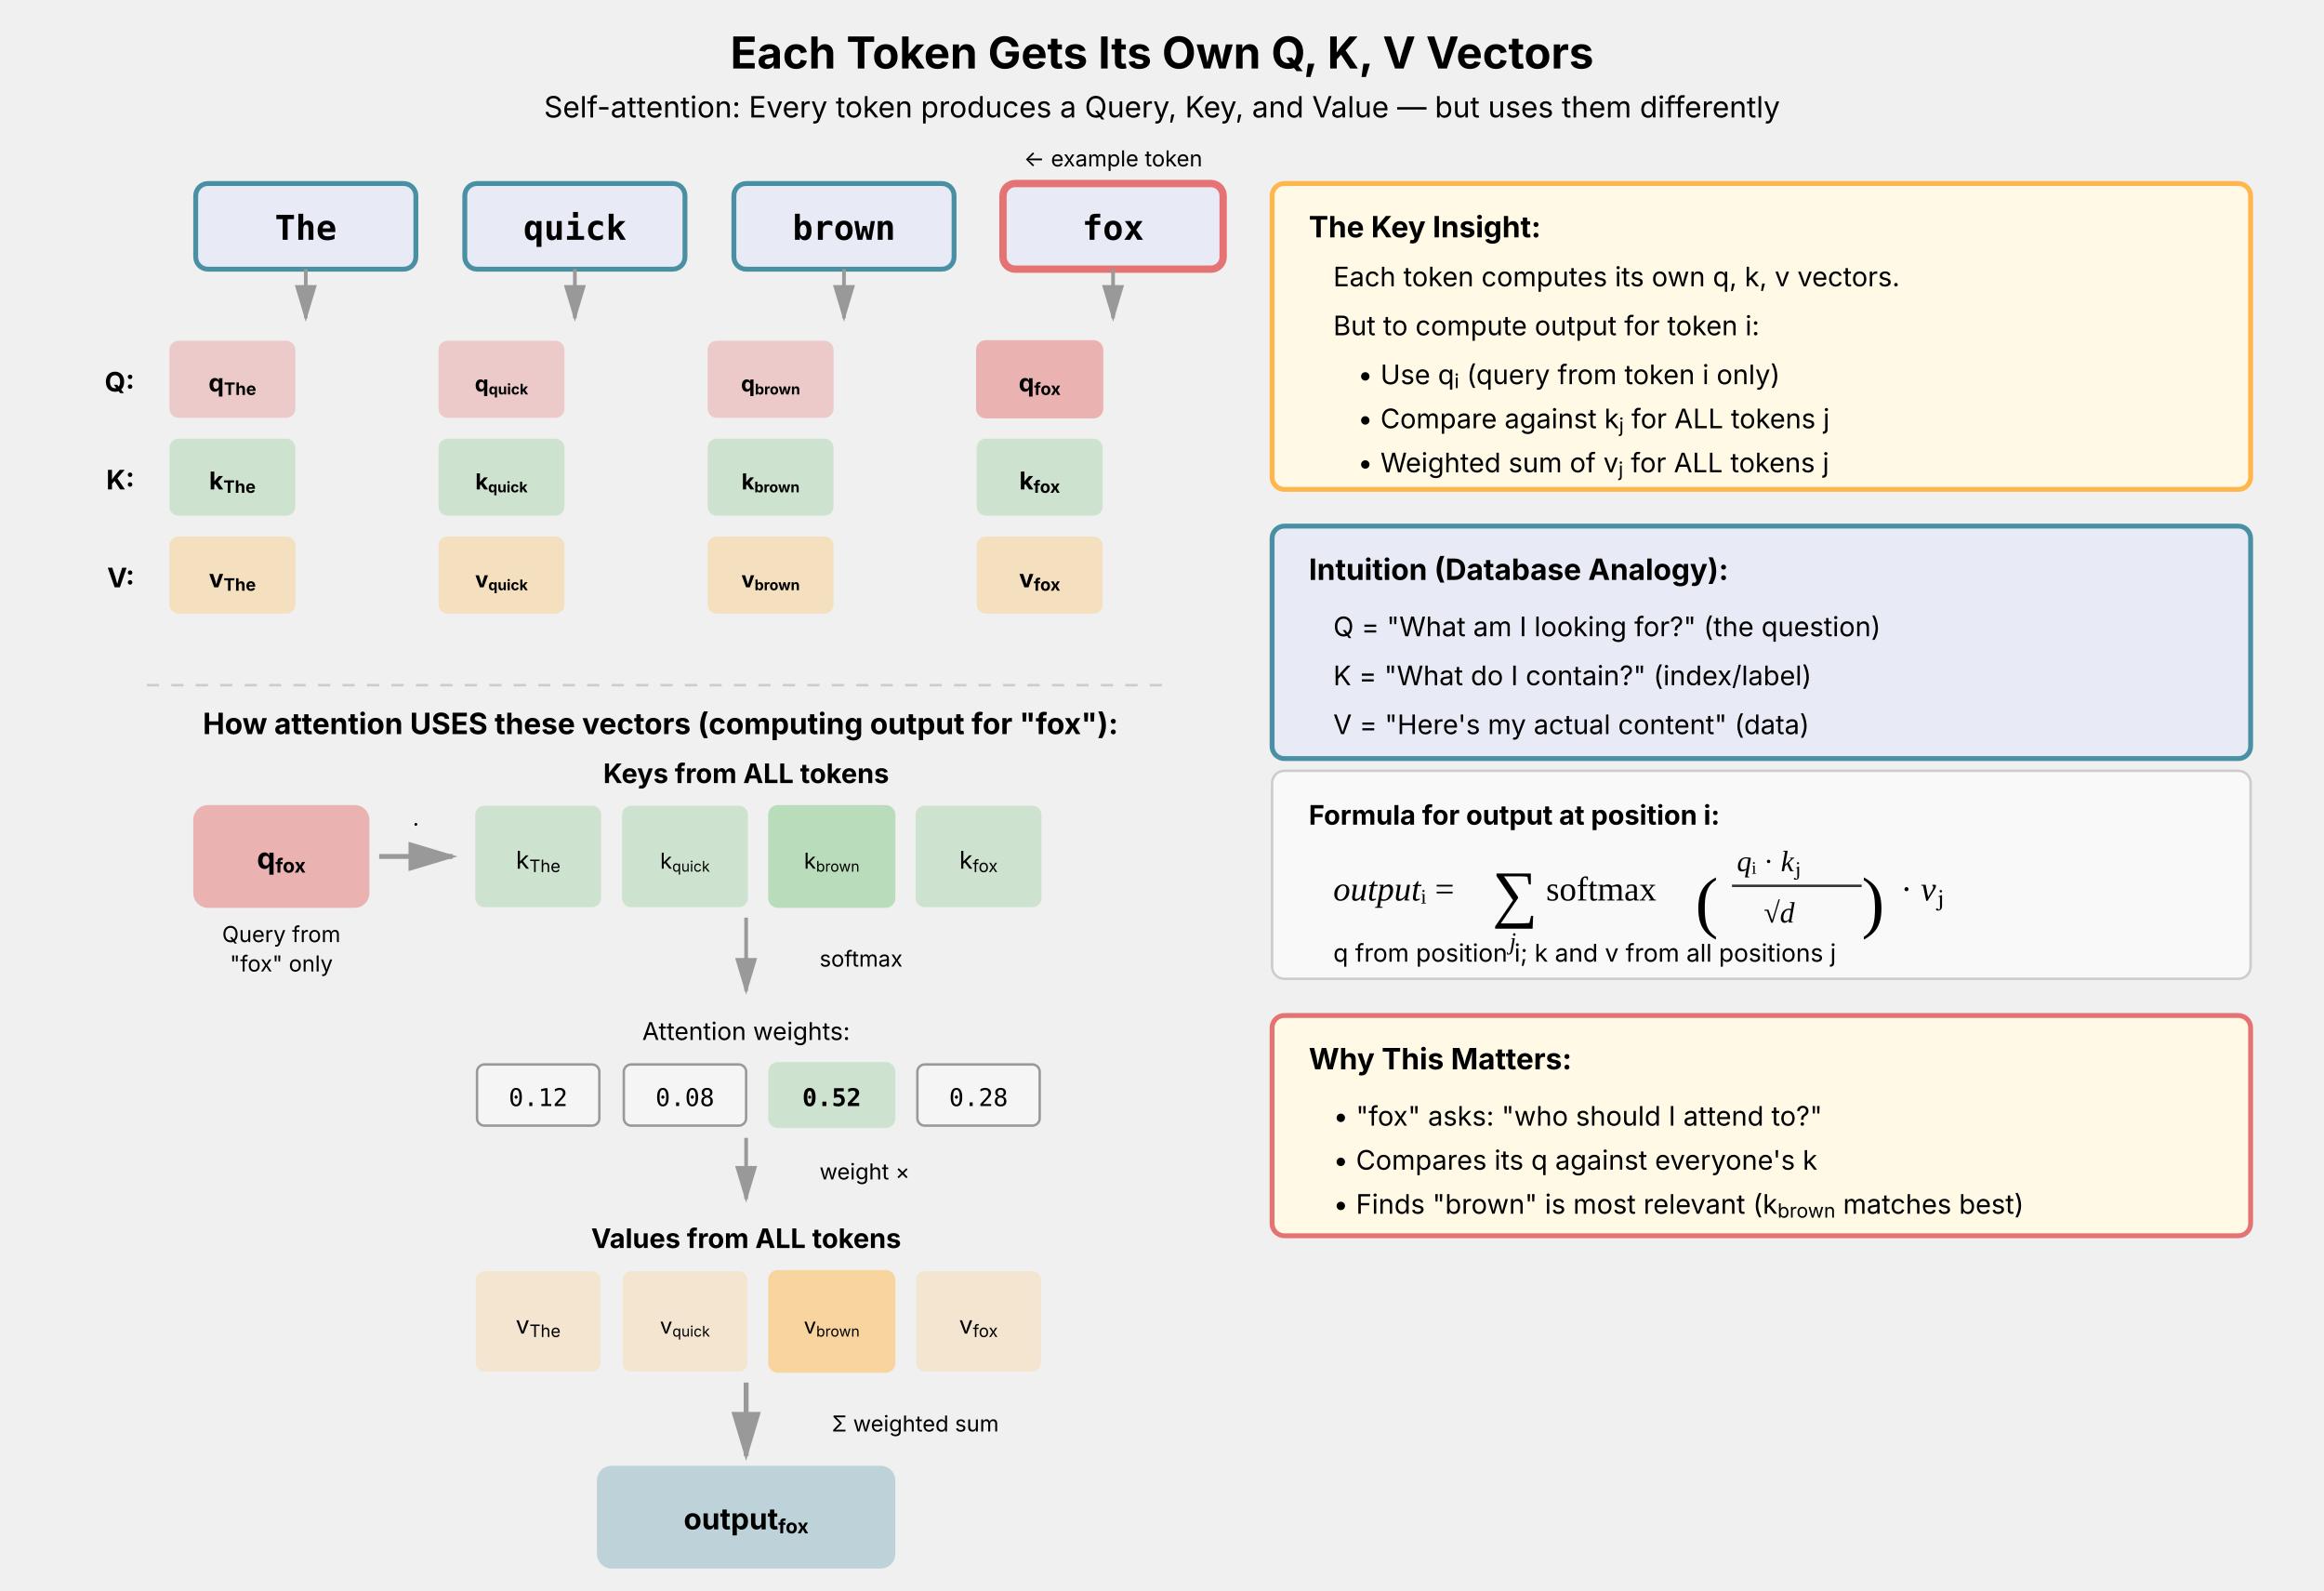
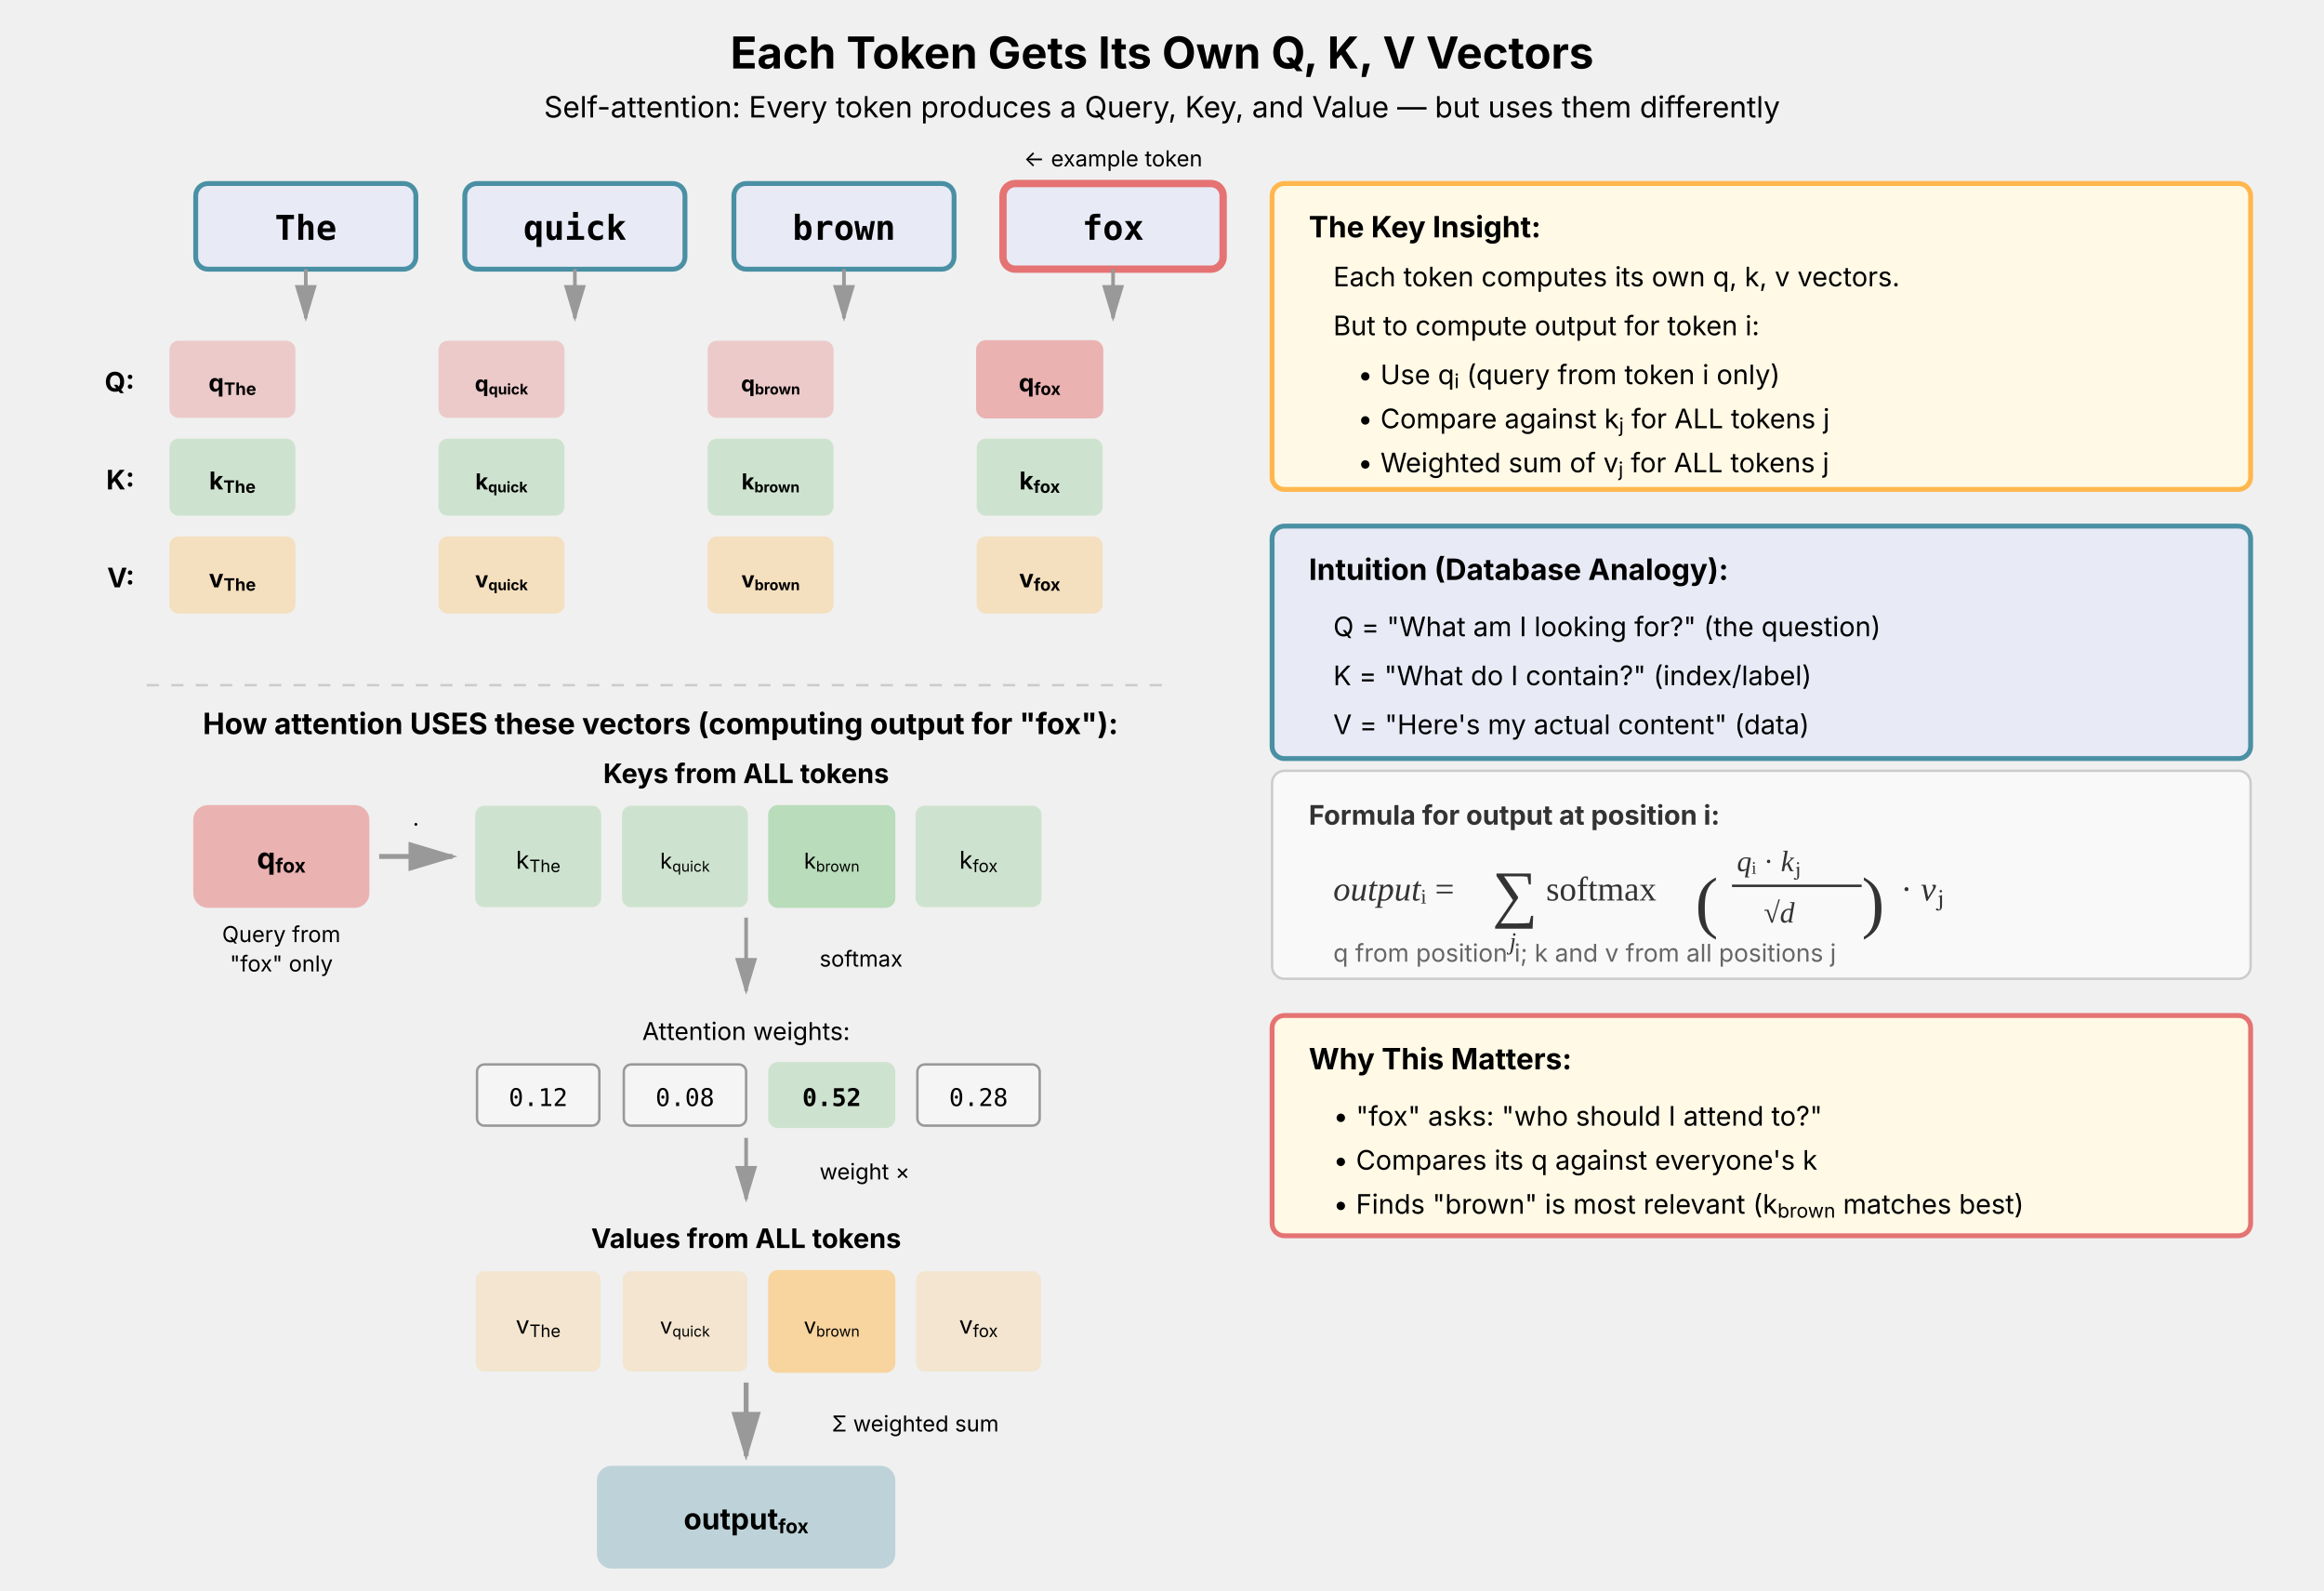
<svg xmlns="http://www.w3.org/2000/svg" viewBox="0 0 950 650">
  <style>
    /* Load STIX Two Math font from CDN if not installed */
    @font-face {
      font-family: 'STIX Two Math';
      src: local('STIX Two Math'),
           url('https://cdn.jsdelivr.net/npm/@fontsource/stix-two-text@5.0.19/files/stix-two-text-latin-400-normal.woff2') format('woff2');
      font-weight: normal;
      font-style: normal;
    }
    @font-face {
      font-family: 'STIX Two Math';
      src: local('STIX Two Math Italic'),
           url('https://cdn.jsdelivr.net/npm/@fontsource/stix-two-text@5.0.19/files/stix-two-text-latin-400-italic.woff2') format('woff2');
      font-weight: normal;
      font-style: italic;
    }

    /* Light mode (default) */
    text { fill: #000000; }
    .label-text { fill: #666666; }
    .bg-box { fill: #f5f5f5; }
+     .bg-formula { fill: #f9f9f9; }
+     .text-on-box { fill: #333333; }
+     .text-on-box-secondary { fill: #666666; }
+     .bg-value { fill: #FFB74D; }

    /* Dark mode */

    /* Background colors */
    .bg-cream { fill: #fff9e6; }
    .bg-indigo-light { fill: #E8EAF6; }
    @media (prefers-color-scheme: dark) {
      text { fill: #ffffff; }
      .label-text { fill: #cccccc; }
      .bg-box { fill: #2d2d2d; }
+       .bg-formula { fill: #2d2d2d; }
+       .text-on-box { fill: #ffffff; }
+       .text-on-box-secondary { fill: #cccccc; }
+       .bg-value { fill: #9a6b2d; }

      text[fill="#000"], text[fill="#000000"], text[fill="#333"], text[fill="#666"] {
        fill: #ffffff;
      }
      text[fill="#fff"], text[fill="#ffffff"], text[fill="white"] {
        fill: #ffffff;
      }
      text[fill="#E57373"] { fill: #ef5350; }
      text[fill="#81C784"] { fill: #66bb6a; }
      text[fill="#FFB74D"] { fill: #ffa726; }
      text[fill="#4A90A4"] { fill: #4fc3f7; }

      rect[fill="#f9f9f9"] { fill: #2d2d2d; }
      rect[fill="#FFF9E6"] { fill: #3a3620; }
      rect[fill="#E8EAF6"] { fill: #3d3d4d; }
      .bg-cream { fill: #5d4037; }
      .bg-indigo-light { fill: #1a237e; }
    }
  </style>
  <defs>
    <marker id="arrowhead" markerWidth="10" markerHeight="10" refX="9" refY="3" orient="auto">
      <polygon points="0 0, 10 3, 0 6" fill="#999" />
    </marker>
    <marker id="arrowhead-q" markerWidth="10" markerHeight="10" refX="9" refY="3" orient="auto">
      <polygon points="0 0, 10 3, 0 6" fill="#E57373" />
    </marker>
    <marker id="arrowhead-k" markerWidth="10" markerHeight="10" refX="9" refY="3" orient="auto">
      <polygon points="0 0, 10 3, 0 6" fill="#81C784" />
    </marker>
    <marker id="arrowhead-v" markerWidth="10" markerHeight="10" refX="9" refY="3" orient="auto">
      <polygon points="0 0, 10 3, 0 6" fill="#FFB74D" />
    </marker>
  </defs>
  <text x="475" y="28" font-family="system-ui, -apple-system, sans-serif" font-size="18" font-weight="bold" text-anchor="middle" fill="#333">
    Each Token Gets Its Own Q, K, V Vectors
  </text>
  <text x="475" y="48" font-family="system-ui, -apple-system, sans-serif" font-size="12" text-anchor="middle" fill="#666">
    Self-attention: Every token produces a Query, Key, and Value — but uses them differently
  </text>
  <g id="token-the">
    <rect x="80" y="75" width="90" height="35" class="bg-indigo-light" stroke="#4A90A4" stroke-width="2" rx="5" />
    <text x="125" y="98" font-family="monospace" font-size="14" font-weight="bold" text-anchor="middle" fill="#333">The</text>
    <line x1="125" y1="110" x2="125" y2="130" stroke="#999" stroke-width="1.5" marker-end="url(#arrowhead)" />
    <rect x="70" y="140" width="50" height="30" fill="#E57373" opacity="0.3" stroke="#E57373" stroke-width="1.5" rx="3" />
    <text x="95" y="160" font-family="system-ui, -apple-system, sans-serif" font-size="10" font-weight="bold" text-anchor="middle" fill="#E57373">q<tspan baseline-shift="sub" font-size="7">The</tspan>
    </text>
    <rect x="70" y="180" width="50" height="30" fill="#81C784" opacity="0.3" stroke="#81C784" stroke-width="1.5" rx="3" />
    <text x="95" y="200" font-family="system-ui, -apple-system, sans-serif" font-size="10" font-weight="bold" text-anchor="middle" fill="#81C784">k<tspan baseline-shift="sub" font-size="7">The</tspan>
    </text>
-     <rect x="70" y="220" width="50" height="30" fill="#FFB74D" opacity="0.3" stroke="#FFB74D" stroke-width="1.5" rx="3" />
+     <rect x="70" y="220" width="50" height="30" class="bg-value" opacity="0.3" stroke="#FFB74D" stroke-width="1.5" rx="3" />
    <text x="95" y="240" font-family="system-ui, -apple-system, sans-serif" font-size="10" font-weight="bold" text-anchor="middle" fill="#FFB74D">v<tspan baseline-shift="sub" font-size="7">The</tspan>
    </text>
  </g>
  <g id="token-quick">
    <rect x="190" y="75" width="90" height="35" class="bg-indigo-light" stroke="#4A90A4" stroke-width="2" rx="5" />
    <text x="235" y="98" font-family="monospace" font-size="14" font-weight="bold" text-anchor="middle" fill="#333">quick</text>
    <line x1="235" y1="110" x2="235" y2="130" stroke="#999" stroke-width="1.5" marker-end="url(#arrowhead)" />
    <rect x="180" y="140" width="50" height="30" fill="#E57373" opacity="0.3" stroke="#E57373" stroke-width="1.5" rx="3" />
    <text x="205" y="160" font-family="system-ui, -apple-system, sans-serif" font-size="9" font-weight="bold" text-anchor="middle" fill="#E57373">q<tspan baseline-shift="sub" font-size="6">quick</tspan>
    </text>
    <rect x="180" y="180" width="50" height="30" fill="#81C784" opacity="0.3" stroke="#81C784" stroke-width="1.5" rx="3" />
    <text x="205" y="200" font-family="system-ui, -apple-system, sans-serif" font-size="9" font-weight="bold" text-anchor="middle" fill="#81C784">k<tspan baseline-shift="sub" font-size="6">quick</tspan>
    </text>
-     <rect x="180" y="220" width="50" height="30" fill="#FFB74D" opacity="0.3" stroke="#FFB74D" stroke-width="1.5" rx="3" />
+     <rect x="180" y="220" width="50" height="30" class="bg-value" opacity="0.3" stroke="#FFB74D" stroke-width="1.5" rx="3" />
    <text x="205" y="240" font-family="system-ui, -apple-system, sans-serif" font-size="9" font-weight="bold" text-anchor="middle" fill="#FFB74D">v<tspan baseline-shift="sub" font-size="6">quick</tspan>
    </text>
  </g>
  <g id="token-brown">
    <rect x="300" y="75" width="90" height="35" class="bg-indigo-light" stroke="#4A90A4" stroke-width="2" rx="5" />
    <text x="345" y="98" font-family="monospace" font-size="14" font-weight="bold" text-anchor="middle" fill="#333">brown</text>
    <line x1="345" y1="110" x2="345" y2="130" stroke="#999" stroke-width="1.5" marker-end="url(#arrowhead)" />
    <rect x="290" y="140" width="50" height="30" fill="#E57373" opacity="0.3" stroke="#E57373" stroke-width="1.5" rx="3" />
    <text x="315" y="160" font-family="system-ui, -apple-system, sans-serif" font-size="9" font-weight="bold" text-anchor="middle" fill="#E57373">q<tspan baseline-shift="sub" font-size="6">brown</tspan>
    </text>
    <rect x="290" y="180" width="50" height="30" fill="#81C784" opacity="0.3" stroke="#81C784" stroke-width="1.5" rx="3" />
    <text x="315" y="200" font-family="system-ui, -apple-system, sans-serif" font-size="9" font-weight="bold" text-anchor="middle" fill="#81C784">k<tspan baseline-shift="sub" font-size="6">brown</tspan>
    </text>
-     <rect x="290" y="220" width="50" height="30" fill="#FFB74D" opacity="0.3" stroke="#FFB74D" stroke-width="1.5" rx="3" />
+     <rect x="290" y="220" width="50" height="30" class="bg-value" opacity="0.3" stroke="#FFB74D" stroke-width="1.5" rx="3" />
    <text x="315" y="240" font-family="system-ui, -apple-system, sans-serif" font-size="9" font-weight="bold" text-anchor="middle" fill="#FFB74D">v<tspan baseline-shift="sub" font-size="6">brown</tspan>
    </text>
  </g>
  <g id="token-fox">
    <rect x="410" y="75" width="90" height="35" class="bg-indigo-light" stroke="#E57373" stroke-width="3" rx="5" />
    <text x="455" y="98" font-family="monospace" font-size="14" font-weight="bold" text-anchor="middle" fill="#333">fox</text>
    <text x="455" y="68" font-family="system-ui, -apple-system, sans-serif" font-size="9" text-anchor="middle" fill="#E57373">← example token</text>
    <line x1="455" y1="110" x2="455" y2="130" stroke="#999" stroke-width="1.5" marker-end="url(#arrowhead)" />
    <rect x="400" y="140" width="50" height="30" fill="#E57373" opacity="0.5" stroke="#E57373" stroke-width="2" rx="3" />
    <text x="425" y="160" font-family="system-ui, -apple-system, sans-serif" font-size="10" font-weight="bold" text-anchor="middle" fill="#E57373">q<tspan baseline-shift="sub" font-size="7">fox</tspan>
    </text>
    <rect x="400" y="180" width="50" height="30" fill="#81C784" opacity="0.3" stroke="#81C784" stroke-width="1.5" rx="3" />
    <text x="425" y="200" font-family="system-ui, -apple-system, sans-serif" font-size="10" font-weight="bold" text-anchor="middle" fill="#81C784">k<tspan baseline-shift="sub" font-size="7">fox</tspan>
    </text>
-     <rect x="400" y="220" width="50" height="30" fill="#FFB74D" opacity="0.3" stroke="#FFB74D" stroke-width="1.5" rx="3" />
+     <rect x="400" y="220" width="50" height="30" class="bg-value" opacity="0.3" stroke="#FFB74D" stroke-width="1.5" rx="3" />
    <text x="425" y="240" font-family="system-ui, -apple-system, sans-serif" font-size="10" font-weight="bold" text-anchor="middle" fill="#FFB74D">v<tspan baseline-shift="sub" font-size="7">fox</tspan>
    </text>
  </g>
  <text x="55" y="160" font-family="system-ui, -apple-system, sans-serif" font-size="11" font-weight="bold" text-anchor="end" fill="#E57373">Q:</text>
  <text x="55" y="200" font-family="system-ui, -apple-system, sans-serif" font-size="11" font-weight="bold" text-anchor="end" fill="#81C784">K:</text>
  <text x="55" y="240" font-family="system-ui, -apple-system, sans-serif" font-size="11" font-weight="bold" text-anchor="end" fill="#FFB74D">V:</text>
  <line x1="60" y1="280" x2="480" y2="280" stroke="#ccc" stroke-width="1" stroke-dasharray="5,5" />
  <text x="270" y="300" font-family="system-ui, -apple-system, sans-serif" font-size="12" font-weight="bold" text-anchor="middle" fill="#333">How attention USES these vectors (computing output for "fox"):</text>
  <g id="attention-query">
    <rect x="80" y="330" width="70" height="40" fill="#E57373" opacity="0.5" stroke="#E57373" stroke-width="2" rx="5" />
    <text x="115" y="355" font-family="system-ui, -apple-system, sans-serif" font-size="12" font-weight="bold" text-anchor="middle" fill="#E57373">q<tspan baseline-shift="sub" font-size="8">fox</tspan>
    </text>
    <text x="115" y="385" font-family="system-ui, -apple-system, sans-serif" font-size="9" text-anchor="middle" fill="#666">Query from</text>
    <text x="115" y="397" font-family="system-ui, -apple-system, sans-serif" font-size="9" text-anchor="middle" fill="#666">"fox" only</text>
  </g>
  <line x1="155" y1="350" x2="185" y2="350" stroke="#999" stroke-width="2" marker-end="url(#arrowhead)" />
  <text x="170" y="340" font-family="system-ui, -apple-system, sans-serif" font-size="9" text-anchor="middle" fill="#666">·</text>
  <g id="attention-keys">
    <text x="305" y="320" font-family="system-ui, -apple-system, sans-serif" font-size="11" font-weight="bold" text-anchor="middle" fill="#81C784">Keys from ALL tokens</text>
    <rect x="195" y="330" width="50" height="40" fill="#81C784" opacity="0.3" stroke="#81C784" stroke-width="1.5" rx="3" />
    <text x="220" y="355" font-family="system-ui, -apple-system, sans-serif" font-size="10" text-anchor="middle" fill="#81C784">k<tspan baseline-shift="sub" font-size="7">The</tspan>
    </text>
    <rect x="255" y="330" width="50" height="40" fill="#81C784" opacity="0.3" stroke="#81C784" stroke-width="1.5" rx="3" />
    <text x="280" y="355" font-family="system-ui, -apple-system, sans-serif" font-size="9" text-anchor="middle" fill="#81C784">k<tspan baseline-shift="sub" font-size="6">quick</tspan>
    </text>
    <rect x="315" y="330" width="50" height="40" fill="#81C784" opacity="0.5" stroke="#81C784" stroke-width="2" rx="3" />
    <text x="340" y="355" font-family="system-ui, -apple-system, sans-serif" font-size="9" text-anchor="middle" fill="#81C784">k<tspan baseline-shift="sub" font-size="6">brown</tspan>
    </text>
    <rect x="375" y="330" width="50" height="40" fill="#81C784" opacity="0.3" stroke="#81C784" stroke-width="1.5" rx="3" />
    <text x="400" y="355" font-family="system-ui, -apple-system, sans-serif" font-size="10" text-anchor="middle" fill="#81C784">k<tspan baseline-shift="sub" font-size="7">fox</tspan>
    </text>
  </g>
  <line x1="305" y1="375" x2="305" y2="405" stroke="#999" stroke-width="1.5" marker-end="url(#arrowhead)" />
  <text x="335" y="395" font-family="system-ui, -apple-system, sans-serif" font-size="9" fill="#666">softmax</text>
  <g id="attention-weights">
    <text x="305" y="425" font-family="system-ui, -apple-system, sans-serif" font-size="10" text-anchor="middle" fill="#333">Attention weights:</text>
    <rect x="195" y="435" width="50" height="25" class="bg-box" stroke="#999" stroke-width="1" rx="3" />
    <text x="220" y="452" font-family="monospace" font-size="10" text-anchor="middle" fill="#333">0.12</text>
    <rect x="255" y="435" width="50" height="25" class="bg-box" stroke="#999" stroke-width="1" rx="3" />
    <text x="280" y="452" font-family="monospace" font-size="10" text-anchor="middle" fill="#333">0.08</text>
    <rect x="315" y="435" width="50" height="25" fill="#81C784" opacity="0.3" stroke="#81C784" stroke-width="2" rx="3" />
    <text x="340" y="452" font-family="monospace" font-size="10" font-weight="bold" text-anchor="middle" fill="#333">0.52</text>
    <rect x="375" y="435" width="50" height="25" class="bg-box" stroke="#999" stroke-width="1" rx="3" />
    <text x="400" y="452" font-family="monospace" font-size="10" text-anchor="middle" fill="#333">0.28</text>
  </g>
  <line x1="305" y1="465" x2="305" y2="490" stroke="#999" stroke-width="1.5" marker-end="url(#arrowhead)" />
  <text x="335" y="482" font-family="system-ui, -apple-system, sans-serif" font-size="9" fill="#666">weight ×</text>
  <g id="attention-values">
    <text x="305" y="510" font-family="system-ui, -apple-system, sans-serif" font-size="11" font-weight="bold" text-anchor="middle" fill="#FFB74D">Values from ALL tokens</text>
-     <rect x="195" y="520" width="50" height="40" fill="#FFB74D" opacity="0.2" stroke="#FFB74D" stroke-width="1" rx="3" />
+     <rect x="195" y="520" width="50" height="40" class="bg-value" opacity="0.2" stroke="#FFB74D" stroke-width="1" rx="3" />
    <text x="220" y="545" font-family="system-ui, -apple-system, sans-serif" font-size="10" text-anchor="middle" fill="#FFB74D">v<tspan baseline-shift="sub" font-size="7">The</tspan>
    </text>
-     <rect x="255" y="520" width="50" height="40" fill="#FFB74D" opacity="0.2" stroke="#FFB74D" stroke-width="1" rx="3" />
+     <rect x="255" y="520" width="50" height="40" class="bg-value" opacity="0.2" stroke="#FFB74D" stroke-width="1" rx="3" />
    <text x="280" y="545" font-family="system-ui, -apple-system, sans-serif" font-size="9" text-anchor="middle" fill="#FFB74D">v<tspan baseline-shift="sub" font-size="6">quick</tspan>
    </text>
-     <rect x="315" y="520" width="50" height="40" fill="#FFB74D" opacity="0.5" stroke="#FFB74D" stroke-width="2" rx="3" />
+     <rect x="315" y="520" width="50" height="40" class="bg-value" opacity="0.5" stroke="#FFB74D" stroke-width="2" rx="3" />
    <text x="340" y="545" font-family="system-ui, -apple-system, sans-serif" font-size="9" text-anchor="middle" fill="#FFB74D">v<tspan baseline-shift="sub" font-size="6">brown</tspan>
    </text>
-     <rect x="375" y="520" width="50" height="40" fill="#FFB74D" opacity="0.2" stroke="#FFB74D" stroke-width="1" rx="3" />
+     <rect x="375" y="520" width="50" height="40" class="bg-value" opacity="0.2" stroke="#FFB74D" stroke-width="1" rx="3" />
    <text x="400" y="545" font-family="system-ui, -apple-system, sans-serif" font-size="10" text-anchor="middle" fill="#FFB74D">v<tspan baseline-shift="sub" font-size="7">fox</tspan>
    </text>
  </g>
  <line x1="305" y1="565" x2="305" y2="595" stroke="#999" stroke-width="2" marker-end="url(#arrowhead)" />
  <text x="340" y="585" font-family="system-ui, -apple-system, sans-serif" font-size="9" fill="#666">Σ weighted sum</text>
  <rect x="245" y="600" width="120" height="40" fill="#4A90A4" opacity="0.3" stroke="#4A90A4" stroke-width="2" rx="5" />
  <text x="305" y="625" font-family="system-ui, -apple-system, sans-serif" font-size="12" font-weight="bold" text-anchor="middle" fill="#4A90A4">output<tspan baseline-shift="sub" font-size="8">fox</tspan>
  </text>
  <rect x="520" y="75" width="400" height="125" class="bg-cream" stroke="#FFB74D" stroke-width="2" rx="5" />
  <text x="535" y="97" font-family="system-ui, -apple-system, sans-serif" font-size="12" font-weight="bold" fill="#333">The Key Insight:</text>
  <text x="545" y="117" font-family="system-ui, -apple-system, sans-serif" font-size="11" fill="#333">Each token computes its own q, k, v vectors.</text>
  <text x="545" y="137" font-family="system-ui, -apple-system, sans-serif" font-size="11" fill="#333">But to compute output for token i:</text>
  <text x="555" y="157" font-family="system-ui, -apple-system, sans-serif" font-size="11" fill="#E57373">• Use q<tspan baseline-shift="sub" font-size="8">i</tspan> (query from token i only)</text>
  <text x="555" y="175" font-family="system-ui, -apple-system, sans-serif" font-size="11" fill="#81C784">• Compare against k<tspan baseline-shift="sub" font-size="8">j</tspan> for ALL tokens j</text>
  <text x="555" y="193" font-family="system-ui, -apple-system, sans-serif" font-size="11" fill="#FFB74D">• Weighted sum of v<tspan baseline-shift="sub" font-size="8">j</tspan> for ALL tokens j</text>
  <rect x="520" y="215" width="400" height="95" class="bg-indigo-light" stroke="#4A90A4" stroke-width="2" rx="5" />
  <text x="535" y="237" font-family="system-ui, -apple-system, sans-serif" font-size="12" font-weight="bold" fill="#4A90A4">Intuition (Database Analogy):</text>
  <text x="545" y="260" font-family="system-ui, -apple-system, sans-serif" font-size="11" fill="#E57373">Q = "What am I looking for?" (the question)</text>
  <text x="545" y="280" font-family="system-ui, -apple-system, sans-serif" font-size="11" fill="#81C784">K = "What do I contain?" (index/label)</text>
  <text x="545" y="300" font-family="system-ui, -apple-system, sans-serif" font-size="11" fill="#FFB74D">V = "Here's my actual content" (data)</text>
-   <rect x="520" y="315" width="400" height="85" fill="#f9f9f9" stroke="#ccc" stroke-width="1" rx="5" />
-   <text x="535" y="337" font-family="system-ui, -apple-system, sans-serif" font-size="11" font-weight="bold" fill="#333">Formula for output at position i:</text>
-   <text x="545" y="368" font-family="'STIX Two Math', Georgia, 'Times New Roman', serif" font-size="14" fill="#333">
+   <rect x="520" y="315" width="400" height="85" class="bg-formula" stroke="#ccc" stroke-width="1" rx="5" />
+   <text x="535" y="337" font-family="system-ui, -apple-system, sans-serif" font-size="11" font-weight="bold" class="text-on-box">Formula for output at position i:</text>
+   <text x="545" y="368" font-family="'STIX Two Math', Georgia, 'Times New Roman', serif" font-size="14" class="text-on-box">
    <tspan font-style="italic">output</tspan>ᵢ = </text>
-   <text x="610" y="374" font-family="'STIX Two Math', Georgia, 'Times New Roman', serif" font-size="26" fill="#333">∑</text>
-   <text x="617" y="388" font-family="'STIX Two Math', Georgia, 'Times New Roman', serif" font-size="10" font-style="italic" fill="#333">j</text>
-   <text x="632" y="368" font-family="'STIX Two Math', Georgia, 'Times New Roman', serif" font-size="14" fill="#333">softmax</text>
-   <text x="693" y="378" font-family="'STIX Two Math', Georgia, 'Times New Roman', serif" font-size="28" fill="#333">(</text>
-   <text x="710" y="356" font-family="'STIX Two Math', Georgia, 'Times New Roman', serif" font-size="12" fill="#333">
+   <text x="610" y="374" font-family="'STIX Two Math', Georgia, 'Times New Roman', serif" font-size="26" class="text-on-box">∑</text>
+   <text x="617" y="388" font-family="'STIX Two Math', Georgia, 'Times New Roman', serif" font-size="10" font-style="italic" class="text-on-box">j</text>
+   <text x="632" y="368" font-family="'STIX Two Math', Georgia, 'Times New Roman', serif" font-size="14" class="text-on-box">softmax</text>
+   <text x="693" y="378" font-family="'STIX Two Math', Georgia, 'Times New Roman', serif" font-size="28" class="text-on-box">(</text>
+   <text x="710" y="356" font-family="'STIX Two Math', Georgia, 'Times New Roman', serif" font-size="12" class="text-on-box">
    <tspan font-style="italic">q</tspan>ᵢ · <tspan font-style="italic">k</tspan>ⱼ</text>
  <line x1="708" y1="362" x2="761" y2="362" stroke="#333" stroke-width="1" />
-   <text x="721" y="377" font-family="'STIX Two Math', Georgia, 'Times New Roman', serif" font-size="12" fill="#333">√<tspan font-style="italic">d</tspan>
-   </text>
-   <text x="761" y="378" font-family="'STIX Two Math', Georgia, 'Times New Roman', serif" font-size="28" fill="#333">)</text>
-   <text x="777" y="368" font-family="'STIX Two Math', Georgia, 'Times New Roman', serif" font-size="14" fill="#333"> · <tspan font-style="italic">v</tspan>ⱼ</text>
-   <text x="545" y="393" font-family="system-ui, -apple-system, sans-serif" font-size="10" fill="#666">q from position i; k and v from all positions j</text>
+   <text x="721" y="377" font-family="'STIX Two Math', Georgia, 'Times New Roman', serif" font-size="12" class="text-on-box">√<tspan font-style="italic">d</tspan>
+   </text>
+   <text x="761" y="378" font-family="'STIX Two Math', Georgia, 'Times New Roman', serif" font-size="28" class="text-on-box">)</text>
+   <text x="777" y="368" font-family="'STIX Two Math', Georgia, 'Times New Roman', serif" font-size="14" class="text-on-box"> · <tspan font-style="italic">v</tspan>ⱼ</text>
+   <text x="545" y="393" font-family="system-ui, -apple-system, sans-serif" font-size="10" class="text-on-box-secondary">q from position i; k and v from all positions j</text>
  <rect x="520" y="415" width="400" height="90" class="bg-cream" stroke="#E57373" stroke-width="2" rx="5" />
  <text x="535" y="437" font-family="system-ui, -apple-system, sans-serif" font-size="12" font-weight="bold" fill="#E57373">Why This Matters:</text>
  <text x="545" y="460" font-family="system-ui, -apple-system, sans-serif" font-size="11" fill="#333">• "fox" asks: "who should I attend to?"</text>
  <text x="545" y="478" font-family="system-ui, -apple-system, sans-serif" font-size="11" fill="#333">• Compares its q against everyone's k</text>
  <text x="545" y="496" font-family="system-ui, -apple-system, sans-serif" font-size="11" fill="#333">• Finds "brown" is most relevant (k<tspan baseline-shift="sub" font-size="8">brown</tspan> matches best)</text>
</svg>
